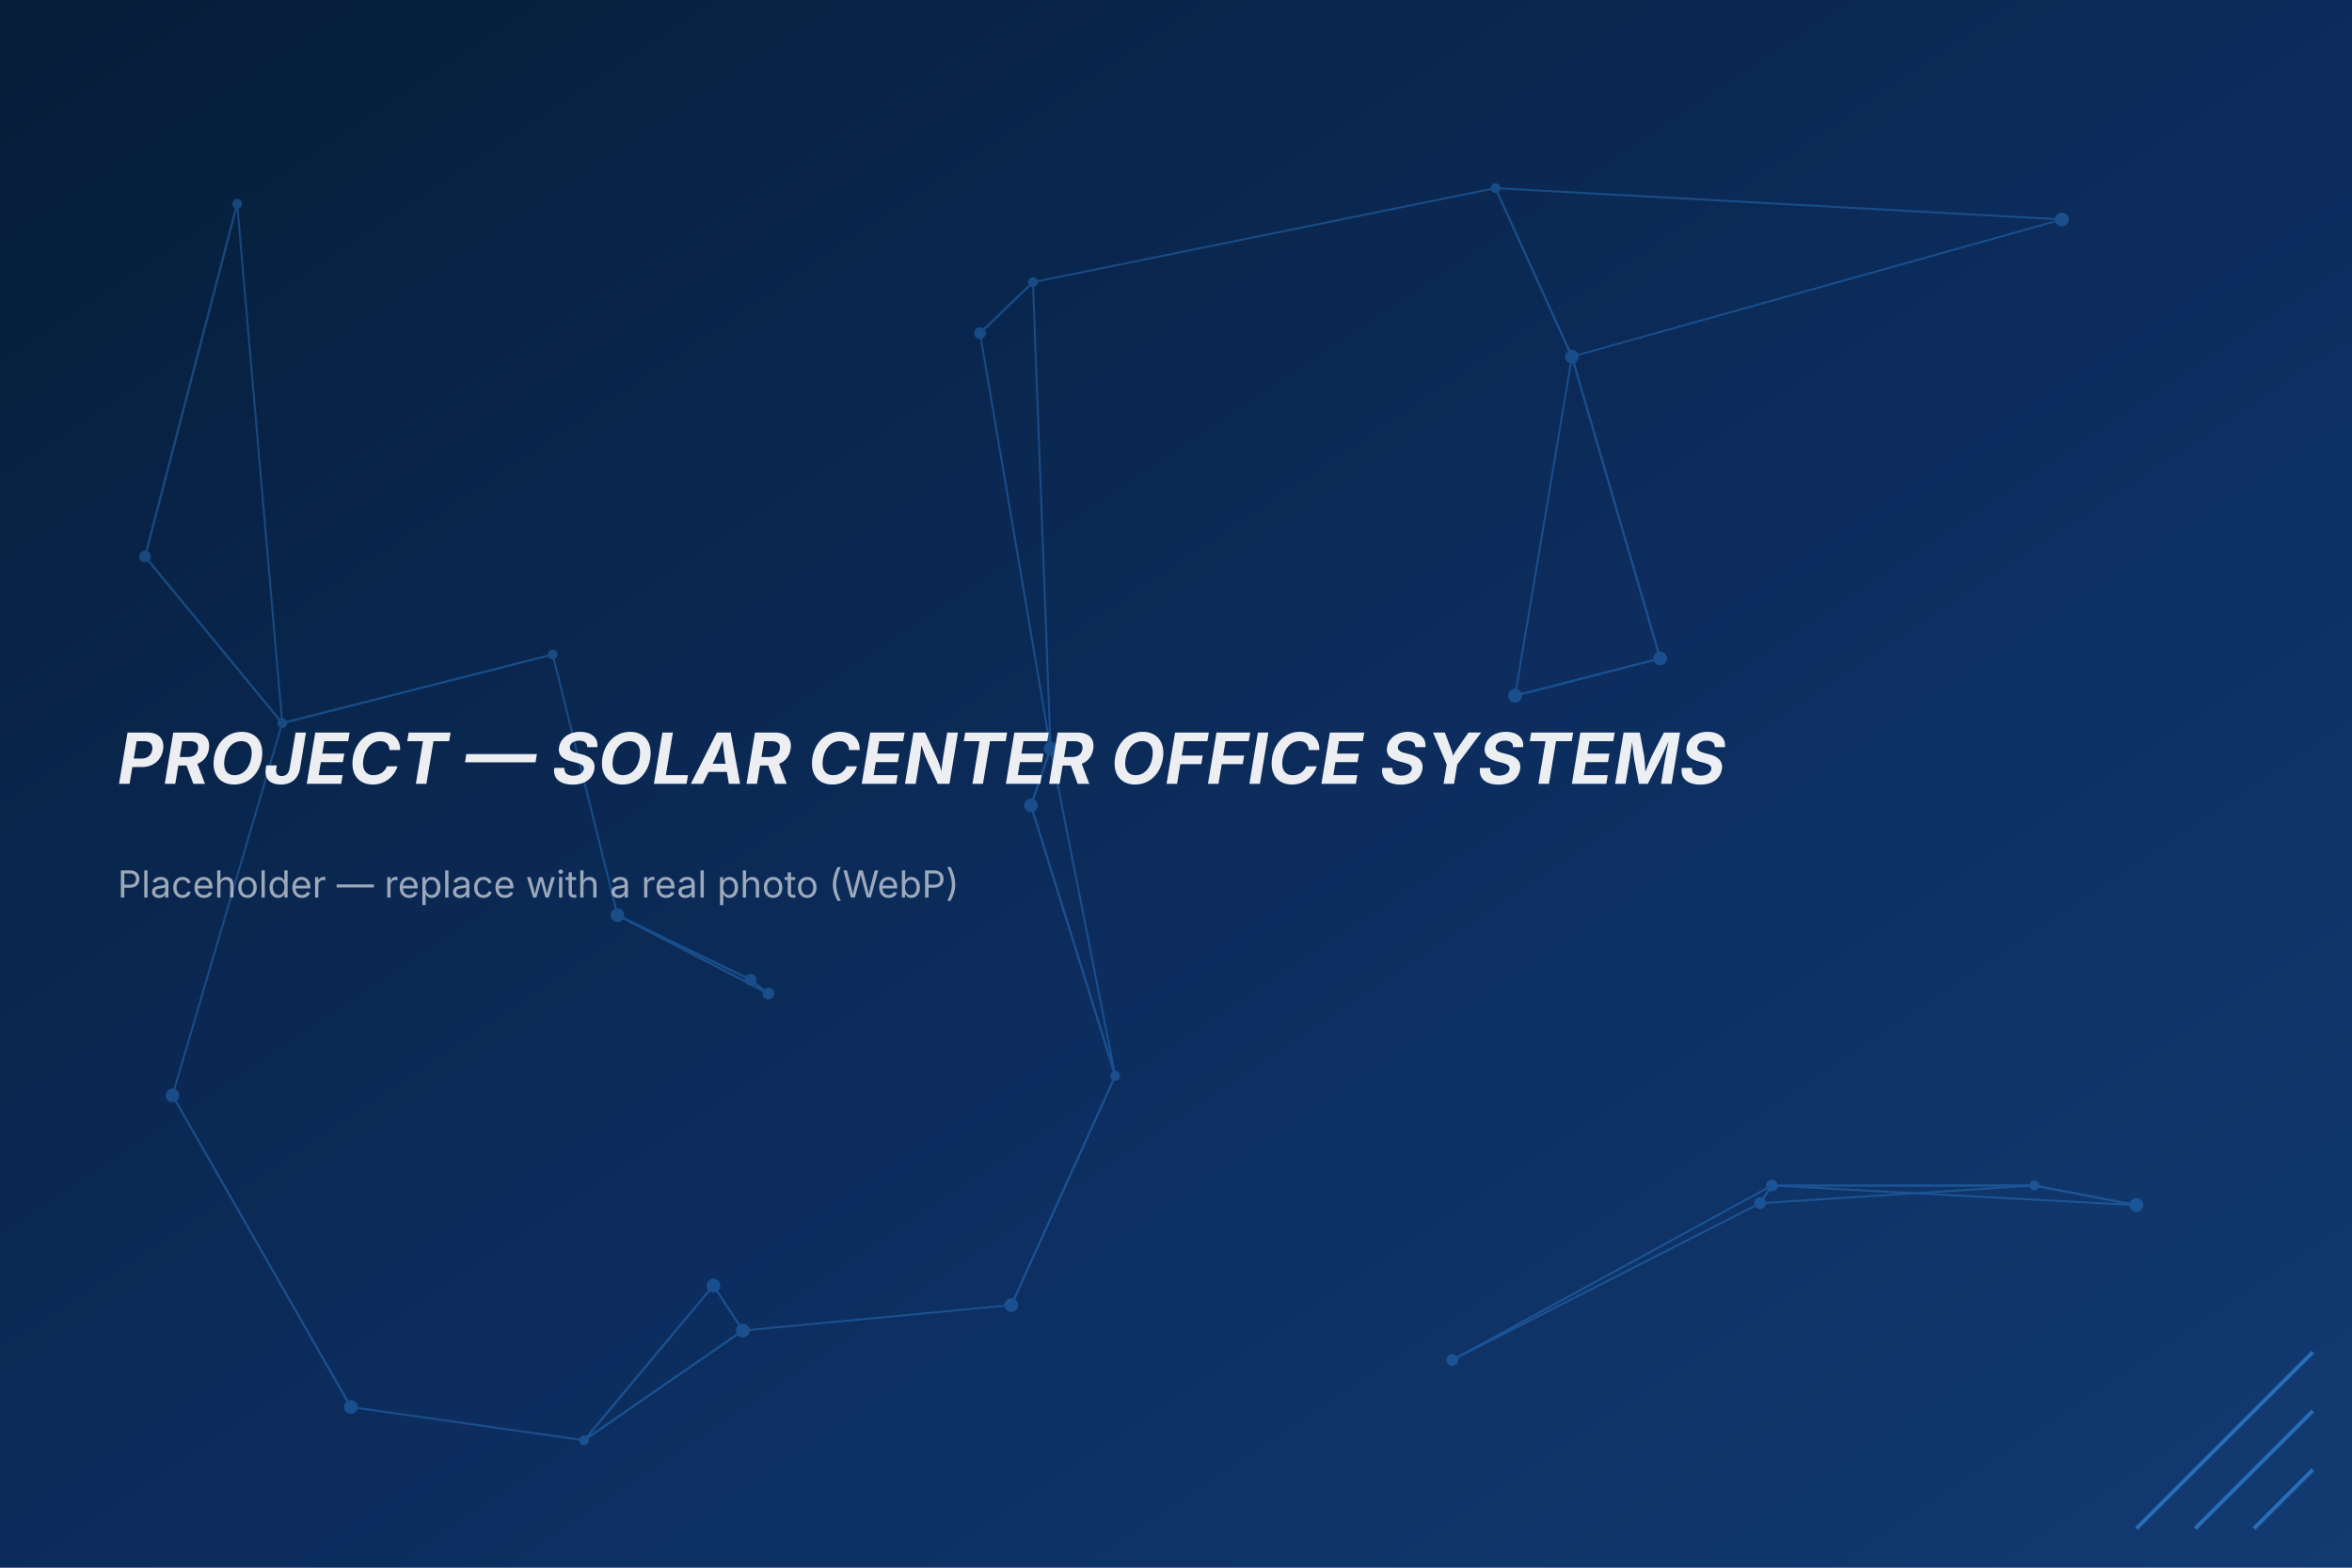
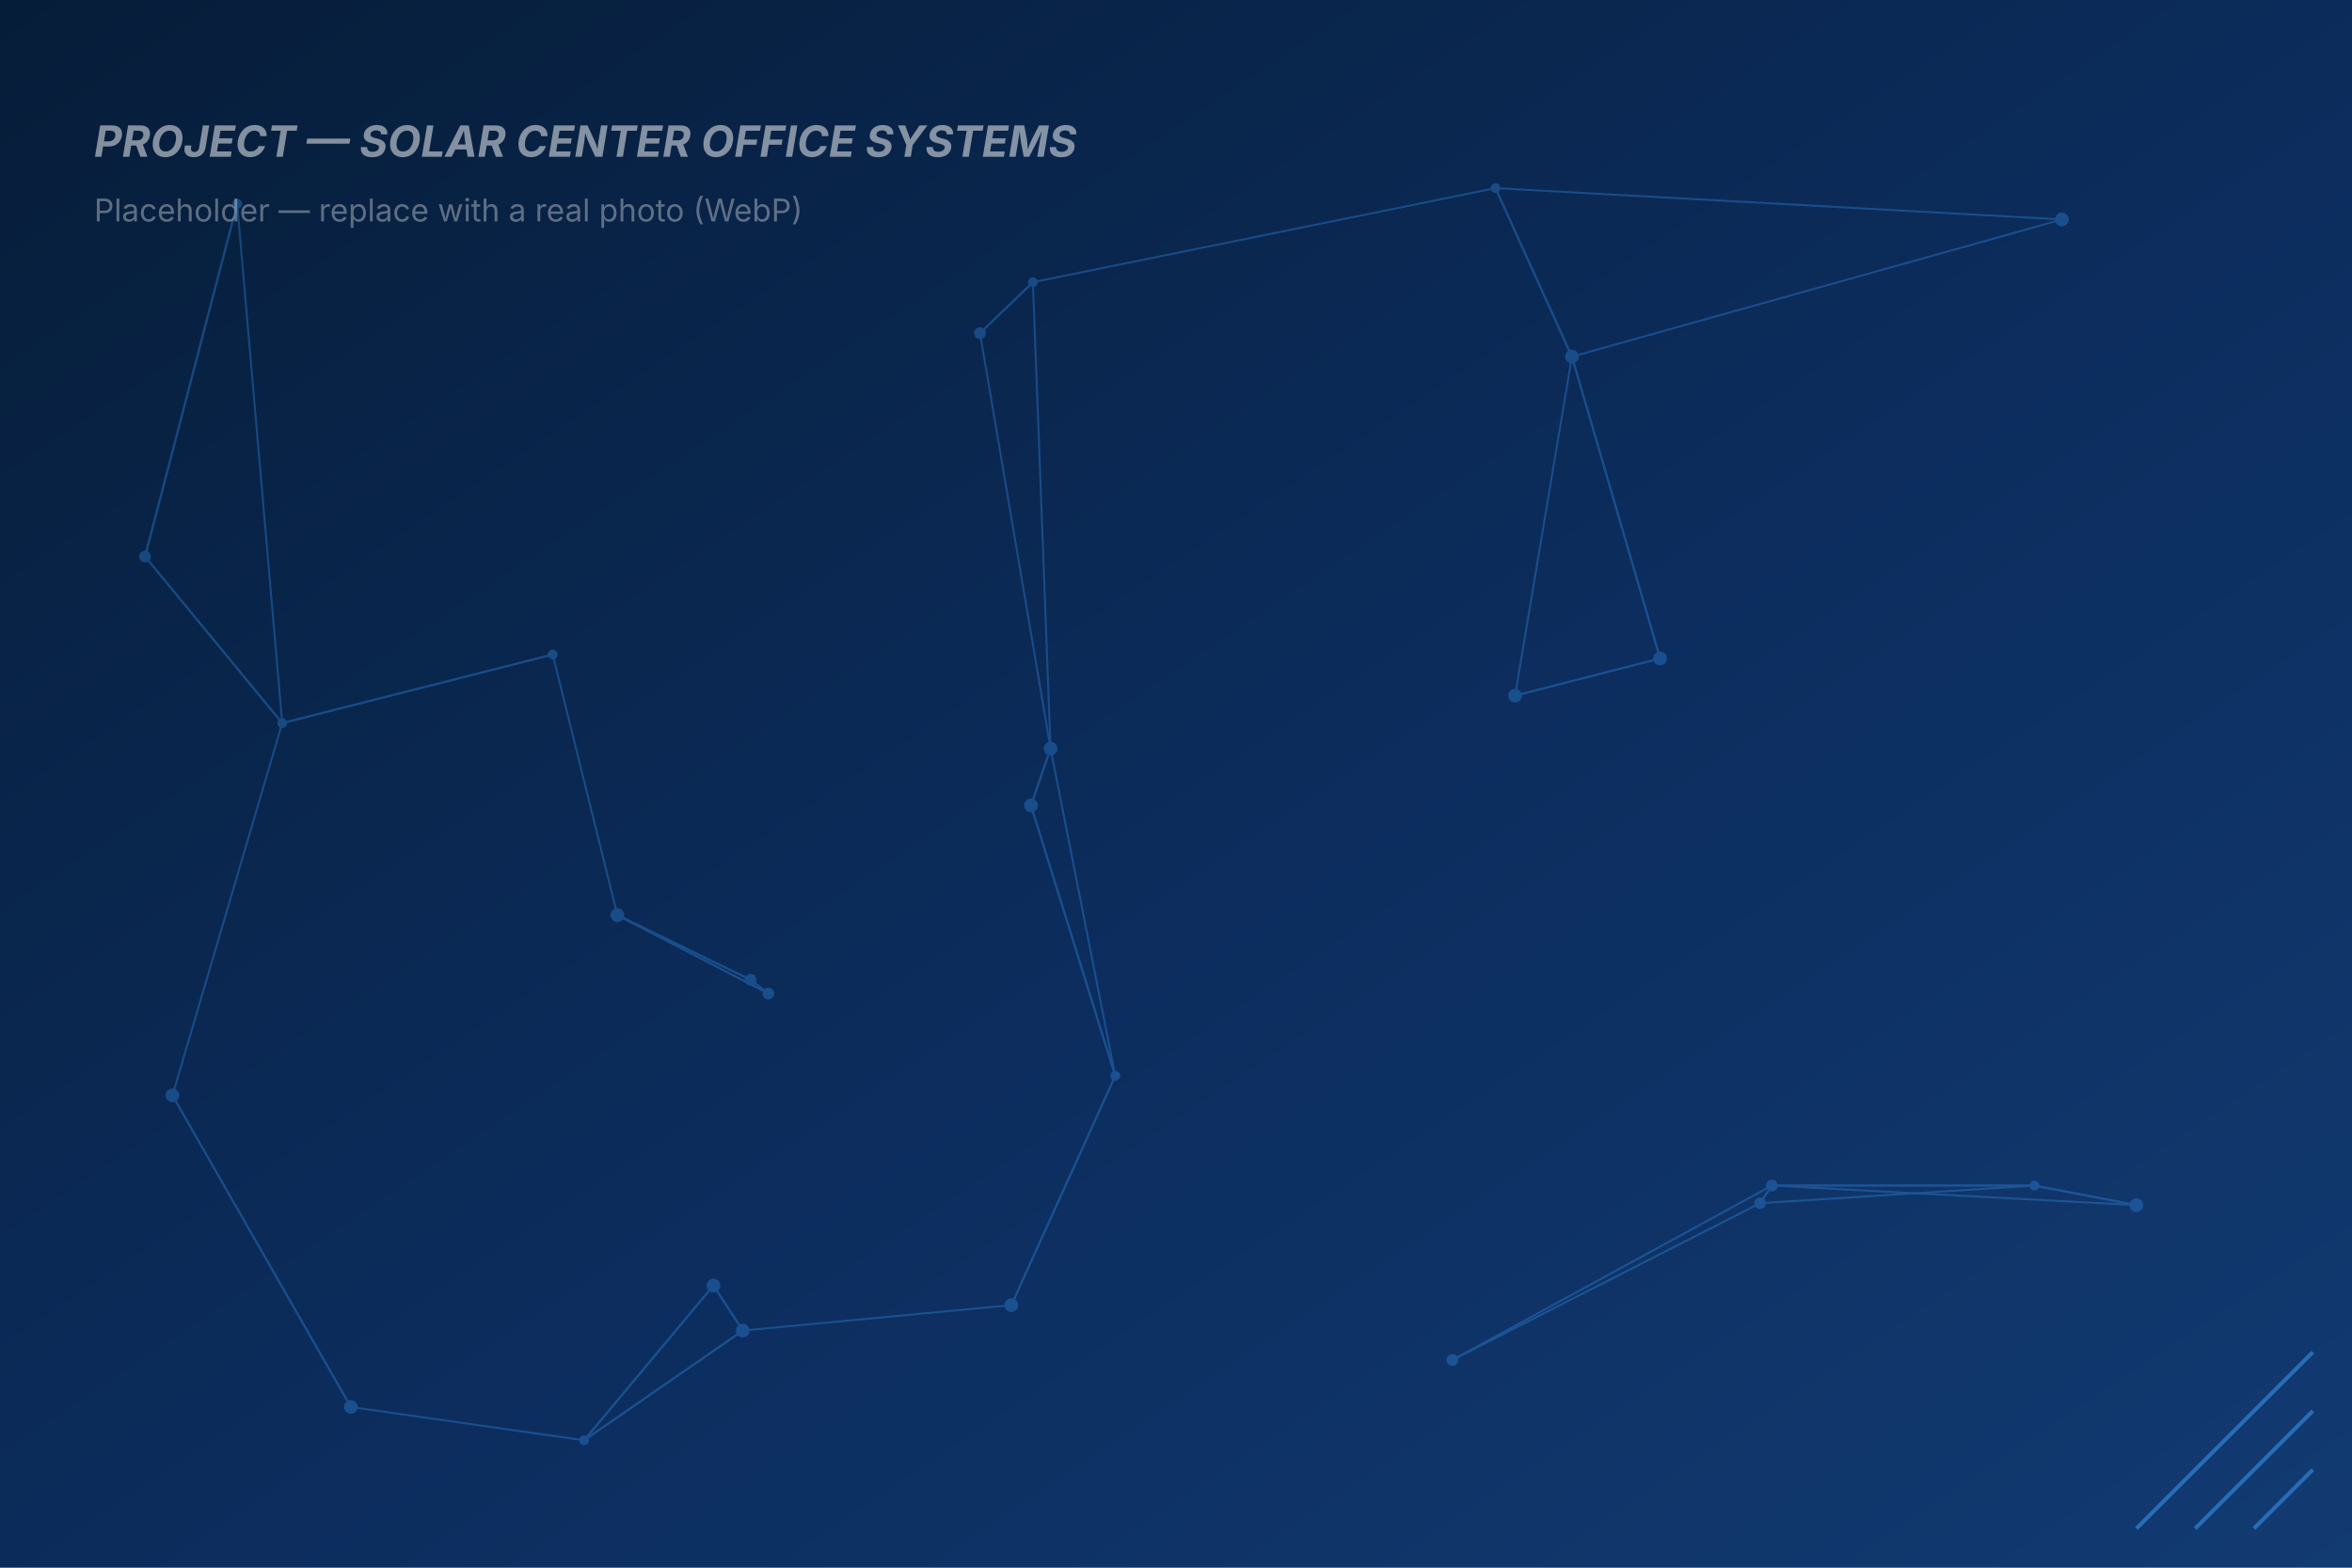
<svg xmlns="http://www.w3.org/2000/svg" width="1200" height="800" viewBox="0 0 1200 800" role="img" aria-label="Project — Solar Center Office Systems">
  <defs>
    <linearGradient id="g" x1="0" y1="0" x2="1" y2="1">
      <stop offset="0" stop-color="#061D38" />
      <stop offset=".55" stop-color="#0C2D5E" />
      <stop offset="1" stop-color="#123B72" />
    </linearGradient>
  </defs>
  <rect width="1200" height="800" fill="url(#g)" />
  <g stroke="#358FE8" stroke-width="1" opacity=".35" fill="#358FE8">
    <line x1="741" y1="694" x2="898" y2="614" />
    <line x1="741" y1="694" x2="904" y2="605" />
    <line x1="1038" y1="605" x2="1090" y2="615" />
    <line x1="1038" y1="605" x2="904" y2="605" />
    <line x1="773" y1="355" x2="847" y2="336" />
    <line x1="773" y1="355" x2="802" y2="182" />
    <line x1="315" y1="467" x2="383" y2="500" />
    <line x1="315" y1="467" x2="392" y2="507" />
    <line x1="1090" y1="615" x2="1038" y2="605" />
    <line x1="1090" y1="615" x2="904" y2="605" />
    <line x1="298" y1="735" x2="379" y2="679" />
    <line x1="298" y1="735" x2="364" y2="656" />
    <line x1="88" y1="559" x2="179" y2="718" />
    <line x1="88" y1="559" x2="144" y2="369" />
    <line x1="179" y1="718" x2="298" y2="735" />
    <line x1="179" y1="718" x2="88" y2="559" />
    <line x1="904" y1="605" x2="898" y2="614" />
    <line x1="904" y1="605" x2="1038" y2="605" />
    <line x1="500" y1="170" x2="527" y2="144" />
    <line x1="500" y1="170" x2="536" y2="382" />
    <line x1="383" y1="500" x2="392" y2="507" />
    <line x1="383" y1="500" x2="315" y2="467" />
    <line x1="569" y1="549" x2="516" y2="666" />
    <line x1="569" y1="549" x2="526" y2="411" />
    <line x1="527" y1="144" x2="500" y2="170" />
    <line x1="527" y1="144" x2="536" y2="382" />
    <line x1="898" y1="614" x2="904" y2="605" />
    <line x1="898" y1="614" x2="1038" y2="605" />
    <line x1="516" y1="666" x2="569" y2="549" />
    <line x1="516" y1="666" x2="379" y2="679" />
    <line x1="536" y1="382" x2="526" y2="411" />
    <line x1="536" y1="382" x2="569" y2="549" />
    <line x1="763" y1="96" x2="802" y2="182" />
    <line x1="763" y1="96" x2="527" y2="144" />
    <line x1="121" y1="104" x2="74" y2="284" />
    <line x1="121" y1="104" x2="144" y2="369" />
    <line x1="74" y1="284" x2="144" y2="369" />
    <line x1="74" y1="284" x2="121" y2="104" />
    <line x1="526" y1="411" x2="536" y2="382" />
    <line x1="526" y1="411" x2="569" y2="549" />
    <line x1="1052" y1="112" x2="802" y2="182" />
    <line x1="1052" y1="112" x2="763" y2="96" />
    <line x1="847" y1="336" x2="773" y2="355" />
    <line x1="847" y1="336" x2="802" y2="182" />
    <line x1="392" y1="507" x2="383" y2="500" />
    <line x1="392" y1="507" x2="315" y2="467" />
    <line x1="364" y1="656" x2="379" y2="679" />
    <line x1="364" y1="656" x2="298" y2="735" />
    <line x1="282" y1="334" x2="315" y2="467" />
    <line x1="282" y1="334" x2="144" y2="369" />
    <line x1="144" y1="369" x2="74" y2="284" />
    <line x1="144" y1="369" x2="282" y2="334" />
    <line x1="379" y1="679" x2="364" y2="656" />
    <line x1="379" y1="679" x2="298" y2="735" />
    <line x1="802" y1="182" x2="763" y2="96" />
    <line x1="802" y1="182" x2="847" y2="336" />
    <circle cx="741" cy="694" r="2.5" />
    <circle cx="1038" cy="605" r="2" />
    <circle cx="773" cy="355" r="3" />
    <circle cx="315" cy="467" r="3" />
    <circle cx="1090" cy="615" r="3" />
    <circle cx="298" cy="735" r="2" />
    <circle cx="88" cy="559" r="3" />
    <circle cx="179" cy="718" r="3" />
    <circle cx="904" cy="605" r="2.5" />
    <circle cx="500" cy="170" r="2.5" />
    <circle cx="383" cy="500" r="2.5" />
    <circle cx="569" cy="549" r="2" />
    <circle cx="527" cy="144" r="2" />
    <circle cx="898" cy="614" r="2.5" />
    <circle cx="516" cy="666" r="3" />
    <circle cx="536" cy="382" r="3" />
    <circle cx="763" cy="96" r="2" />
    <circle cx="121" cy="104" r="2" />
    <circle cx="74" cy="284" r="2.5" />
    <circle cx="526" cy="411" r="3" />
    <circle cx="1052" cy="112" r="3" />
    <circle cx="847" cy="336" r="3" />
    <circle cx="392" cy="507" r="2.5" />
    <circle cx="364" cy="656" r="3" />
    <circle cx="282" cy="334" r="2" />
    <circle cx="144" cy="369" r="2" />
    <circle cx="379" cy="679" r="3" />
    <circle cx="802" cy="182" r="3" />
  </g>
  <g stroke="#358FE8" stroke-width="2" opacity=".6">
    <line x1="1090" y1="780" x2="1180" y2="690" />
    <line x1="1120" y1="780" x2="1180" y2="720" />
    <line x1="1150" y1="780" x2="1180" y2="750" />
  </g>
-   <text x="60" y="400" fill="#FFFFFF" font-family="Kanit, Inter, Arial, sans-serif" font-size="36" font-weight="700" font-style="italic" opacity=".92">PROJECT — SOLAR CENTER OFFICE SYSTEMS</text>
-   <text x="60" y="458" fill="#FFFFFF" font-family="Inter, Arial, sans-serif" font-size="19" opacity=".6">Placeholder — replace with a real photo (WebP)</text>
+   <text x="48" y="80" fill="#FFFFFF" font-family="Kanit, Inter, Arial, sans-serif" font-size="22" font-weight="700" font-style="italic" opacity=".5">PROJECT — SOLAR CENTER OFFICE SYSTEMS</text>
+   <text x="48" y="113" fill="#FFFFFF" font-family="Inter, Arial, sans-serif" font-size="16" opacity=".35">Placeholder — replace with a real photo (WebP)</text>
</svg>
